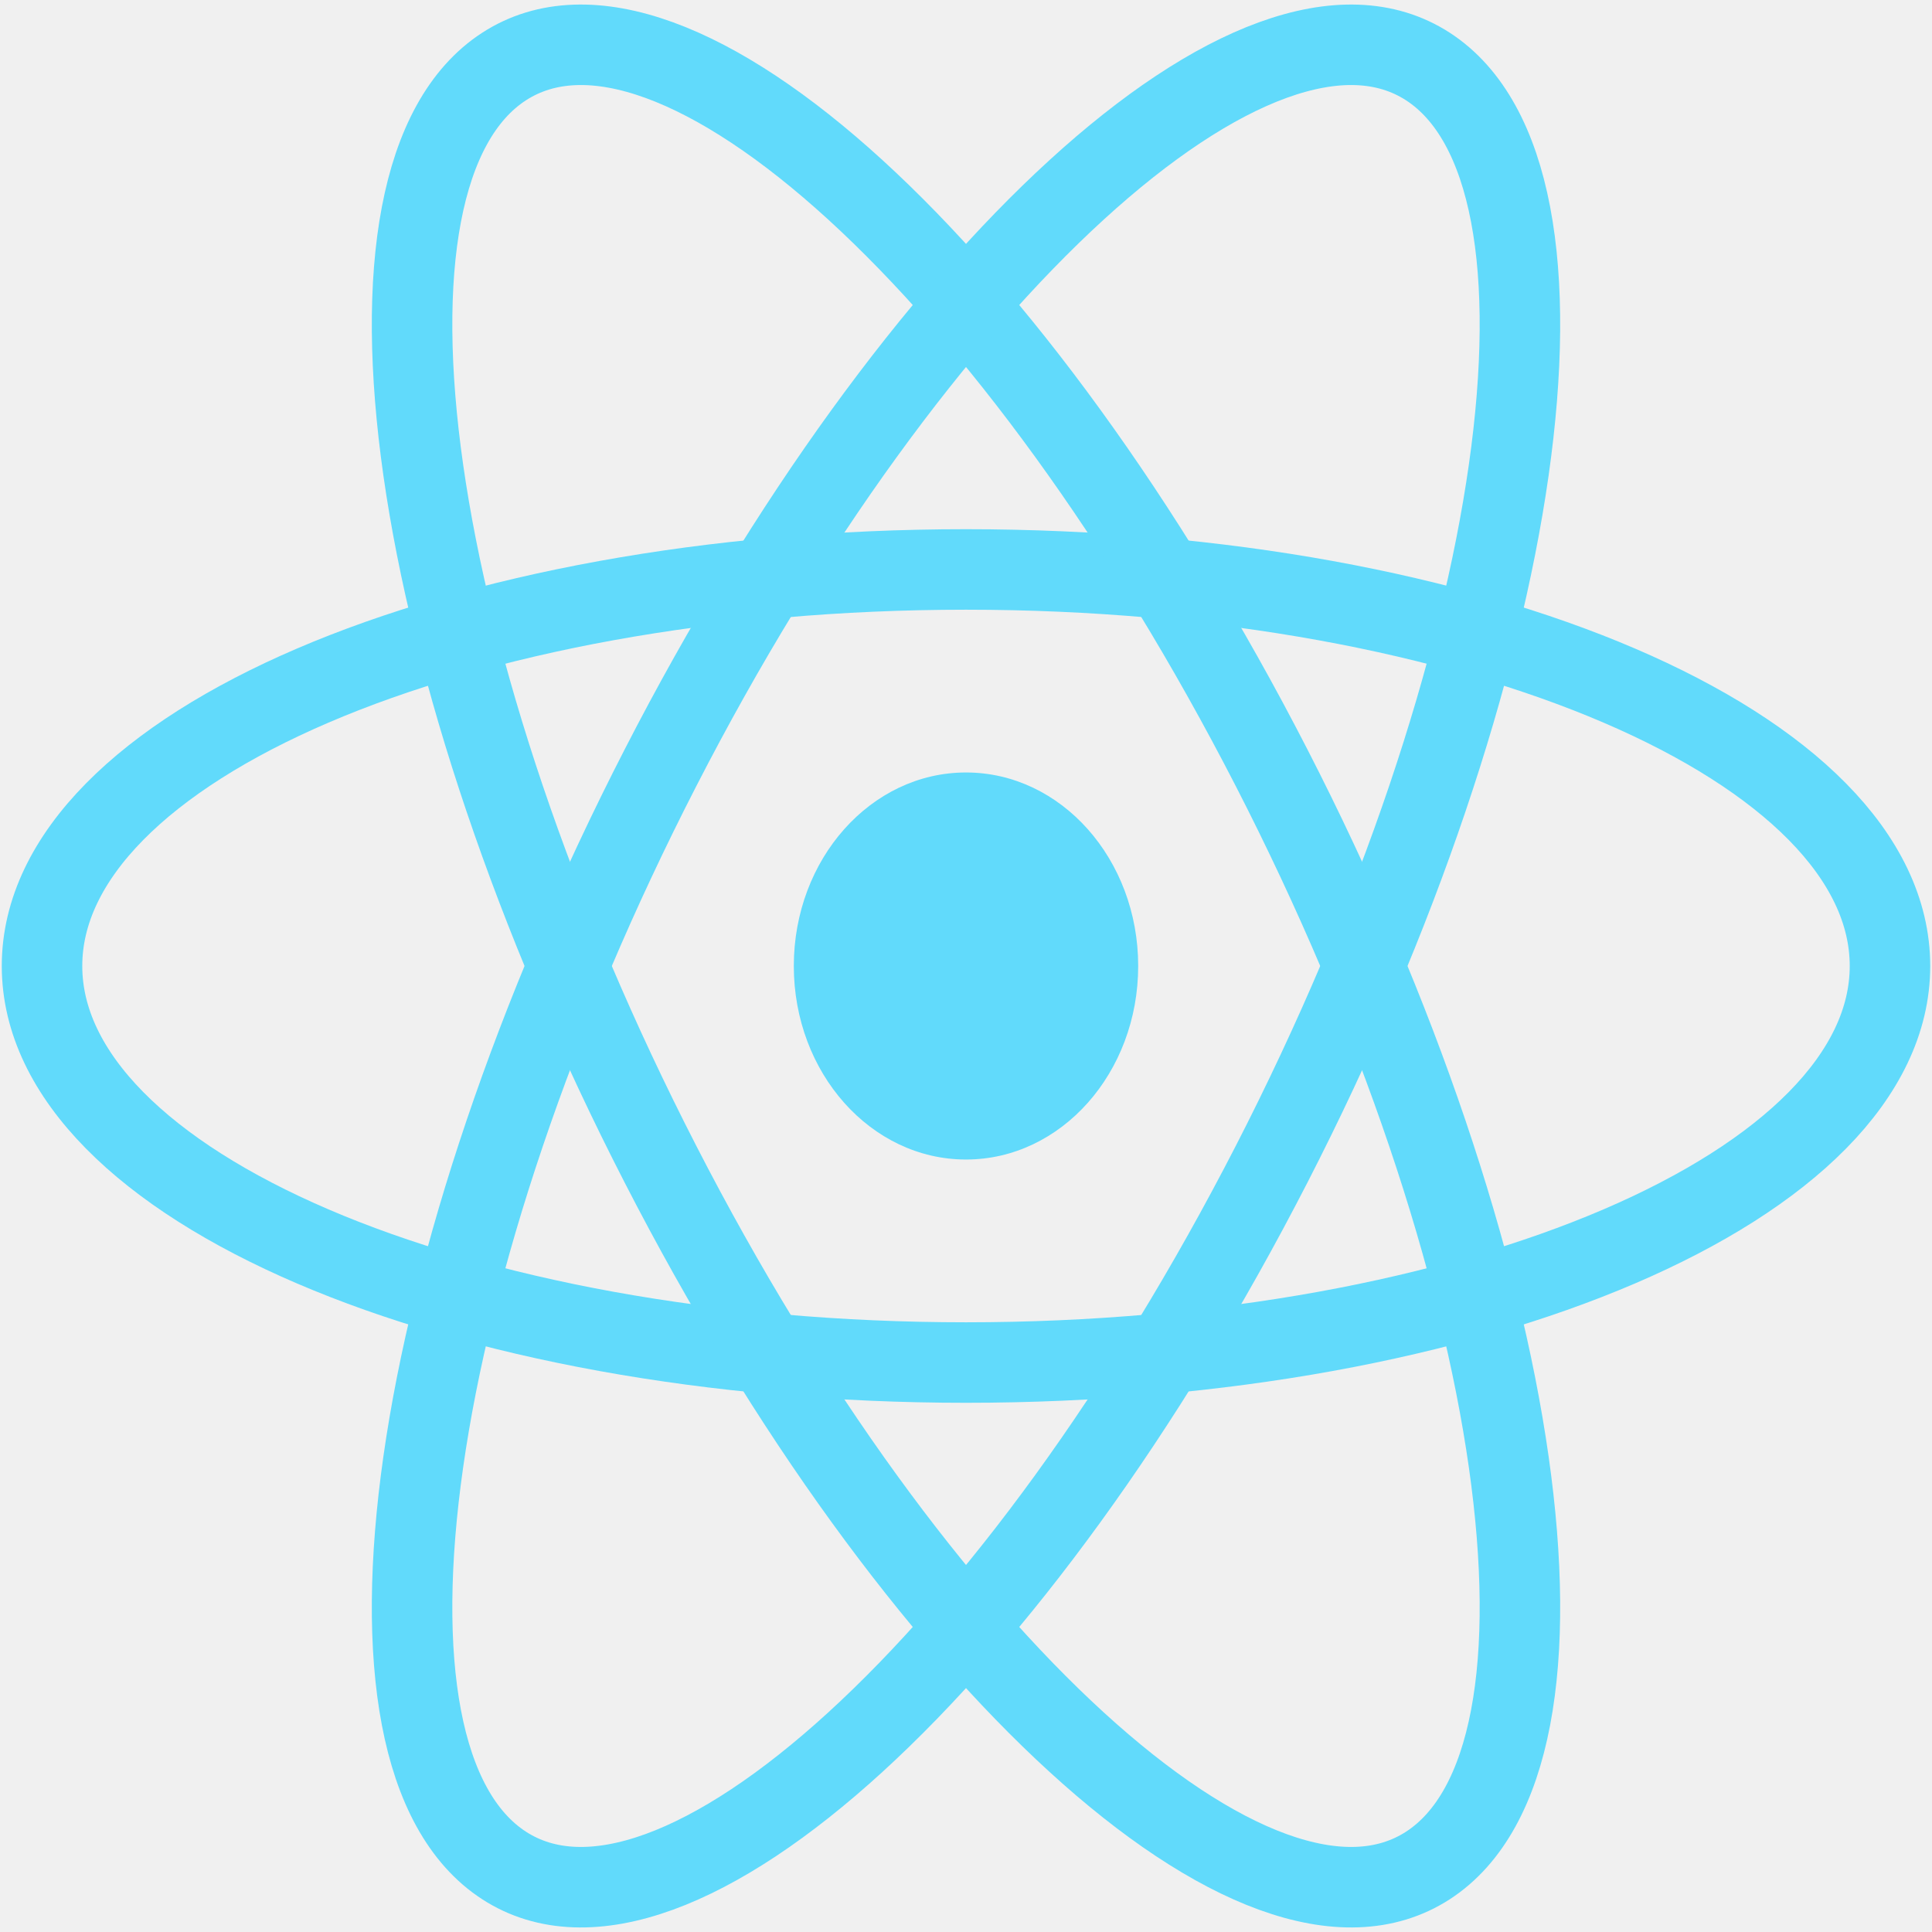
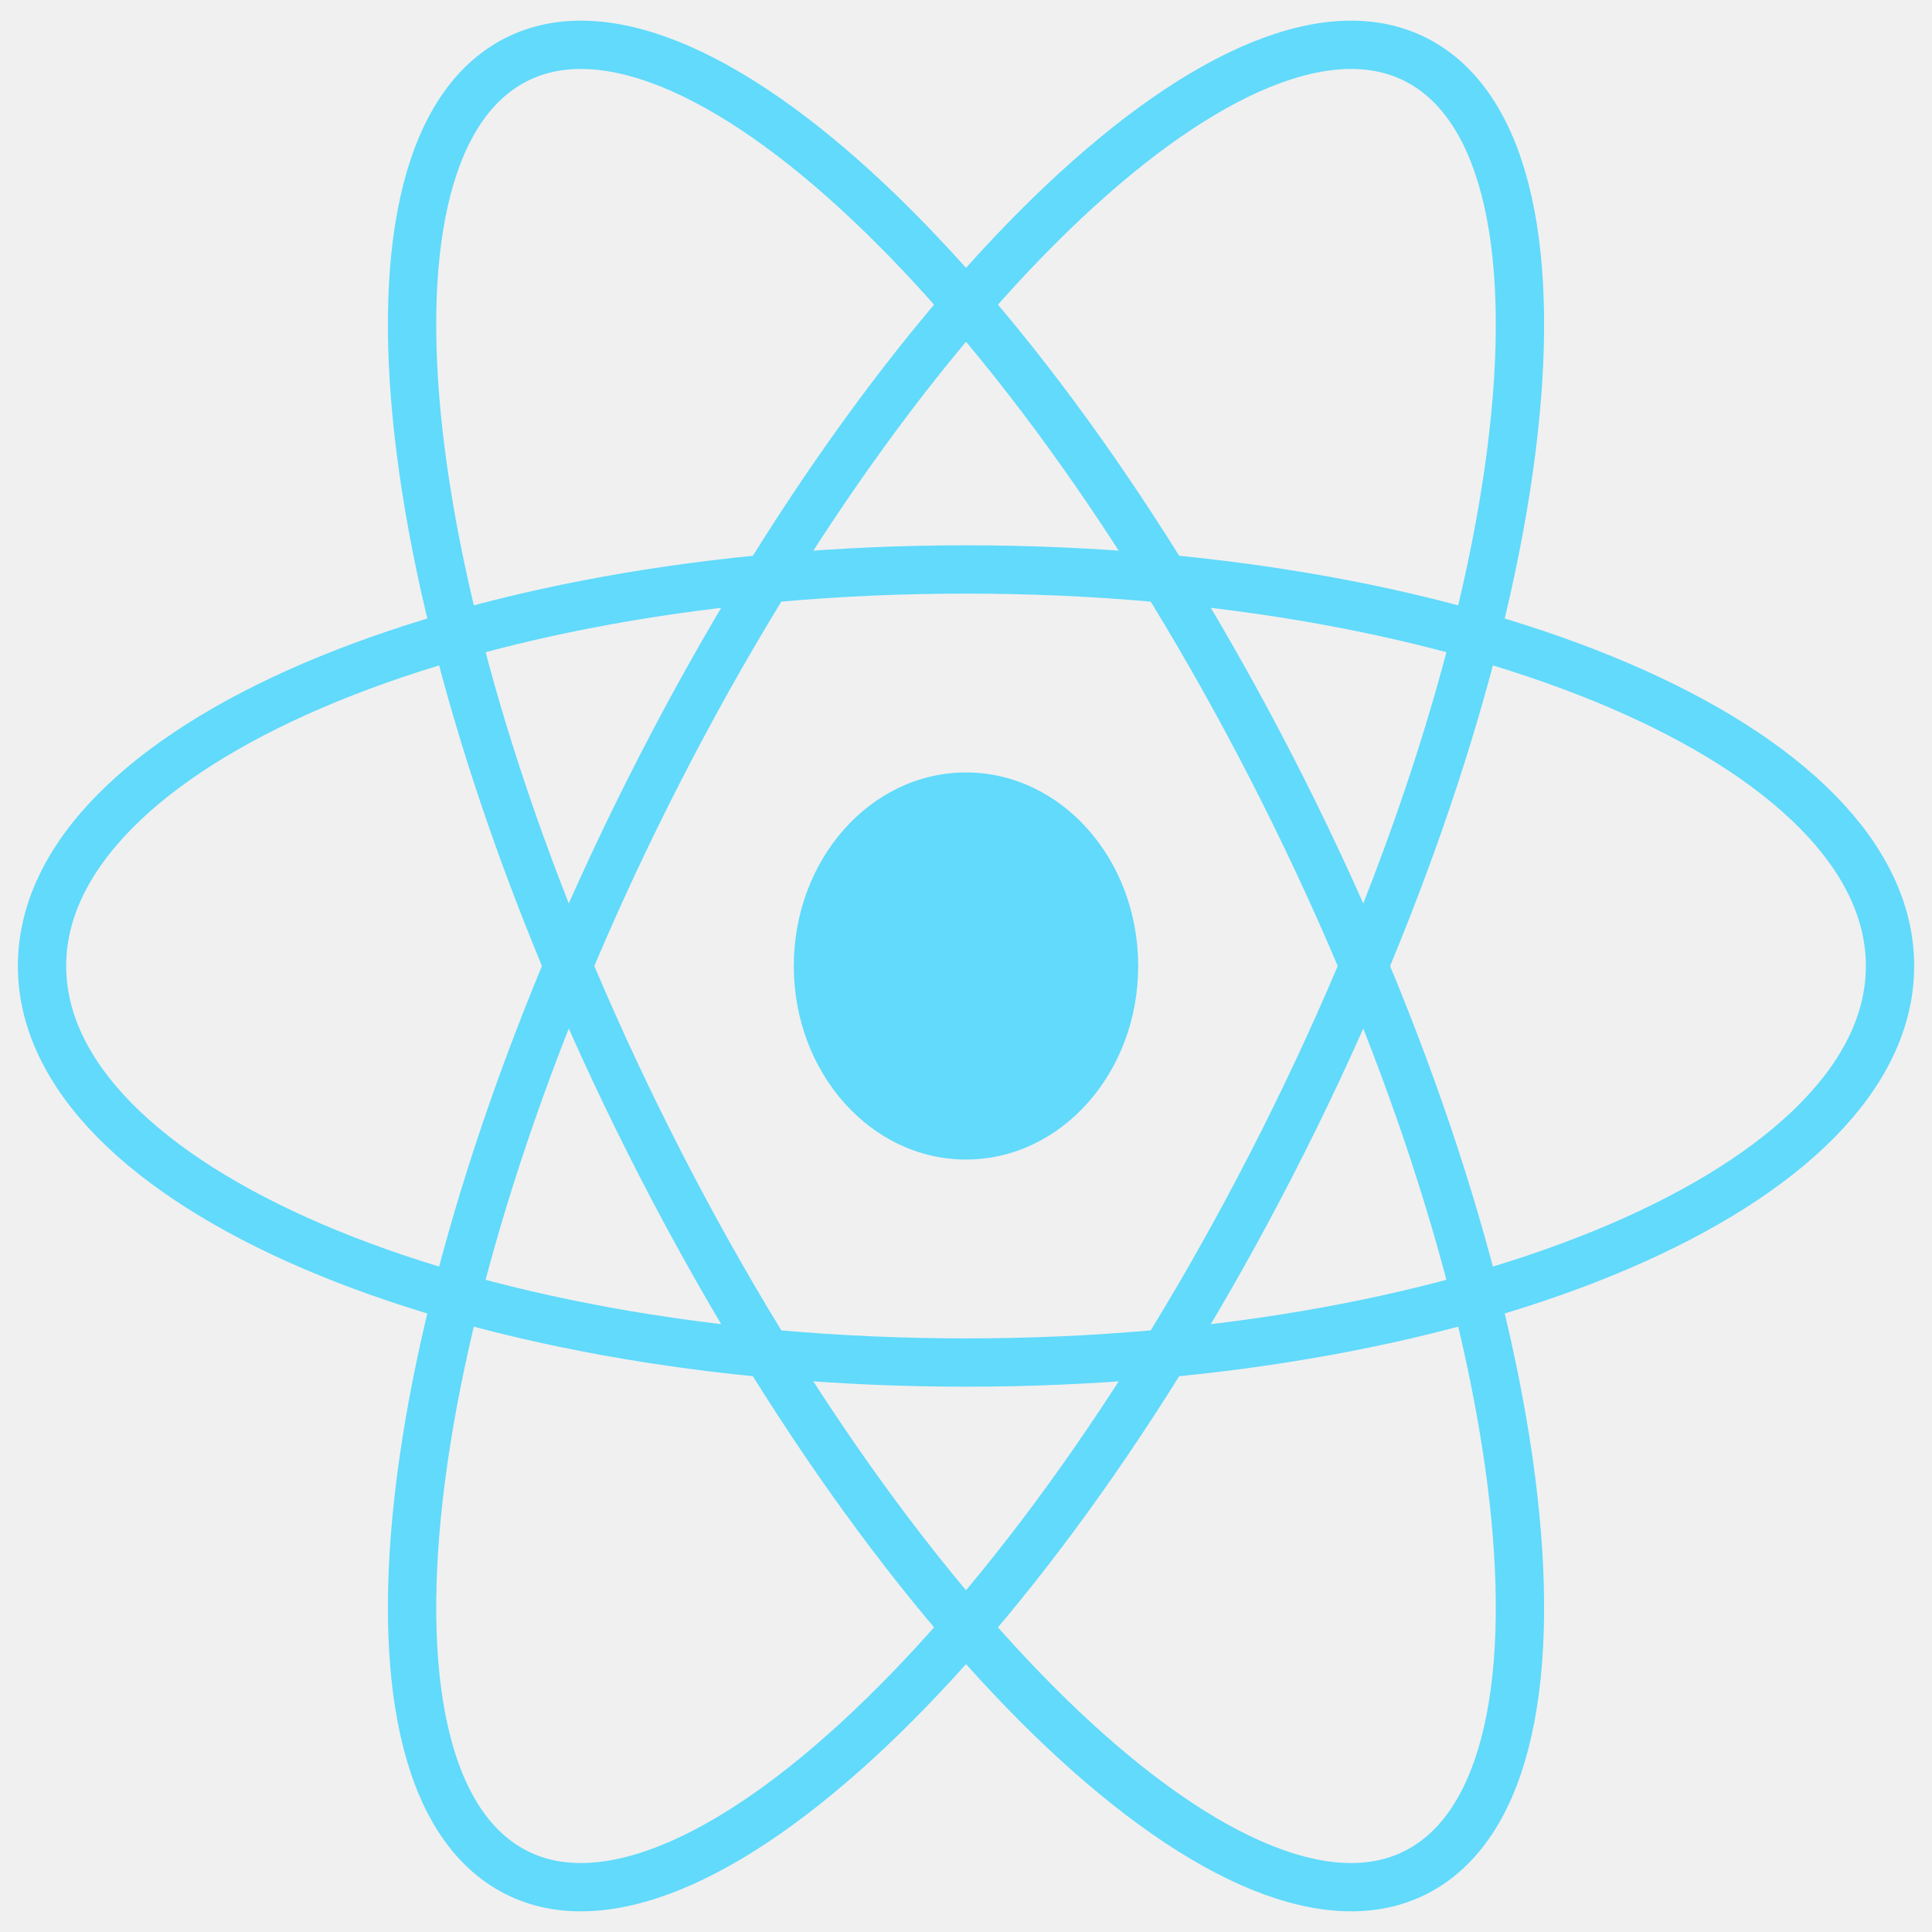
- <svg xmlns="http://www.w3.org/2000/svg" width="24" height="24" viewBox="0 0 24 24" fill="none">
-   <g clip-path="url(#clip0_82_242)">
-     <path d="M12 14.404C13.181 14.404 14.139 13.328 14.139 12C14.139 10.672 13.181 9.596 12 9.596C10.819 9.596 9.861 10.672 9.861 12C9.861 13.328 10.819 14.404 12 14.404Z" fill="#61DAFB" />
-     <path d="M12 16.926C18.339 16.926 23.478 14.72 23.478 12C23.478 9.28 18.339 7.074 12 7.074C5.661 7.074 0.522 9.28 0.522 12C0.522 14.72 5.661 16.926 12 16.926Z" stroke="#61DAFB" />
-     <path d="M8.205 14.463C11.374 20.633 15.643 24.533 17.739 23.173C19.835 21.812 18.965 15.707 15.796 9.537C12.626 3.367 8.357 -0.533 6.261 0.827C4.165 2.188 5.035 8.292 8.205 14.463Z" stroke="#61DAFB" />
-     <path d="M8.205 9.537C5.035 15.707 4.165 21.812 6.261 23.173C8.357 24.533 12.626 20.633 15.796 14.463C18.965 8.292 19.835 2.188 17.739 0.827C15.643 -0.533 11.374 3.367 8.205 9.537Z" stroke="#61DAFB" />
+ <svg xmlns="http://www.w3.org/2000/svg" width="40" height="40" viewBox="0 0 40 40" fill="none">
+   <g clip-path="url(#clip0_452_437)">
+     <mask id="mask0_452_437" style="mask-type:luminance" maskUnits="userSpaceOnUse" x="0" y="0" width="40" height="40">
+       <path d="M40 0H0V40H40V0Z" fill="white" />
+     </mask>
+     <g mask="url(#mask0_452_437)">
+       <path d="M20 24.007C21.969 24.007 23.565 22.213 23.565 20C23.565 17.787 21.969 15.993 20 15.993C18.031 15.993 16.435 17.787 16.435 20C16.435 22.213 18.031 24.007 20 24.007Z" fill="#61DAFB" />
+       <path d="M20 28.21C30.566 28.21 39.131 24.534 39.131 20C39.131 15.466 30.566 11.79 20 11.79C9.435 11.79 0.87 15.466 0.87 20C0.87 24.534 9.435 28.21 20 28.21Z" stroke="#61DAFB" />
+       <path d="M13.675 24.105C18.957 34.389 26.072 40.888 29.565 38.621C33.059 36.354 31.609 26.179 26.326 15.895C21.043 5.611 13.929 -0.888 10.435 1.379C6.941 3.646 8.392 13.821 13.675 24.105Z" stroke="#61DAFB" />
+       <path d="M13.675 15.895C8.392 26.179 6.941 36.354 10.435 38.621C13.929 40.888 21.043 34.389 26.326 24.105C31.609 13.821 33.059 3.646 29.565 1.379C26.072 -0.888 18.957 5.611 13.675 15.895Z" stroke="#61DAFB" />
+     </g>
  </g>
  <defs>
-     <clipPath id="clip0_82_242">
-       <rect width="24" height="24" fill="white" />
+     <clipPath id="clip0_452_437">
+       <rect width="40" height="40" fill="white" />
    </clipPath>
  </defs>
</svg>
